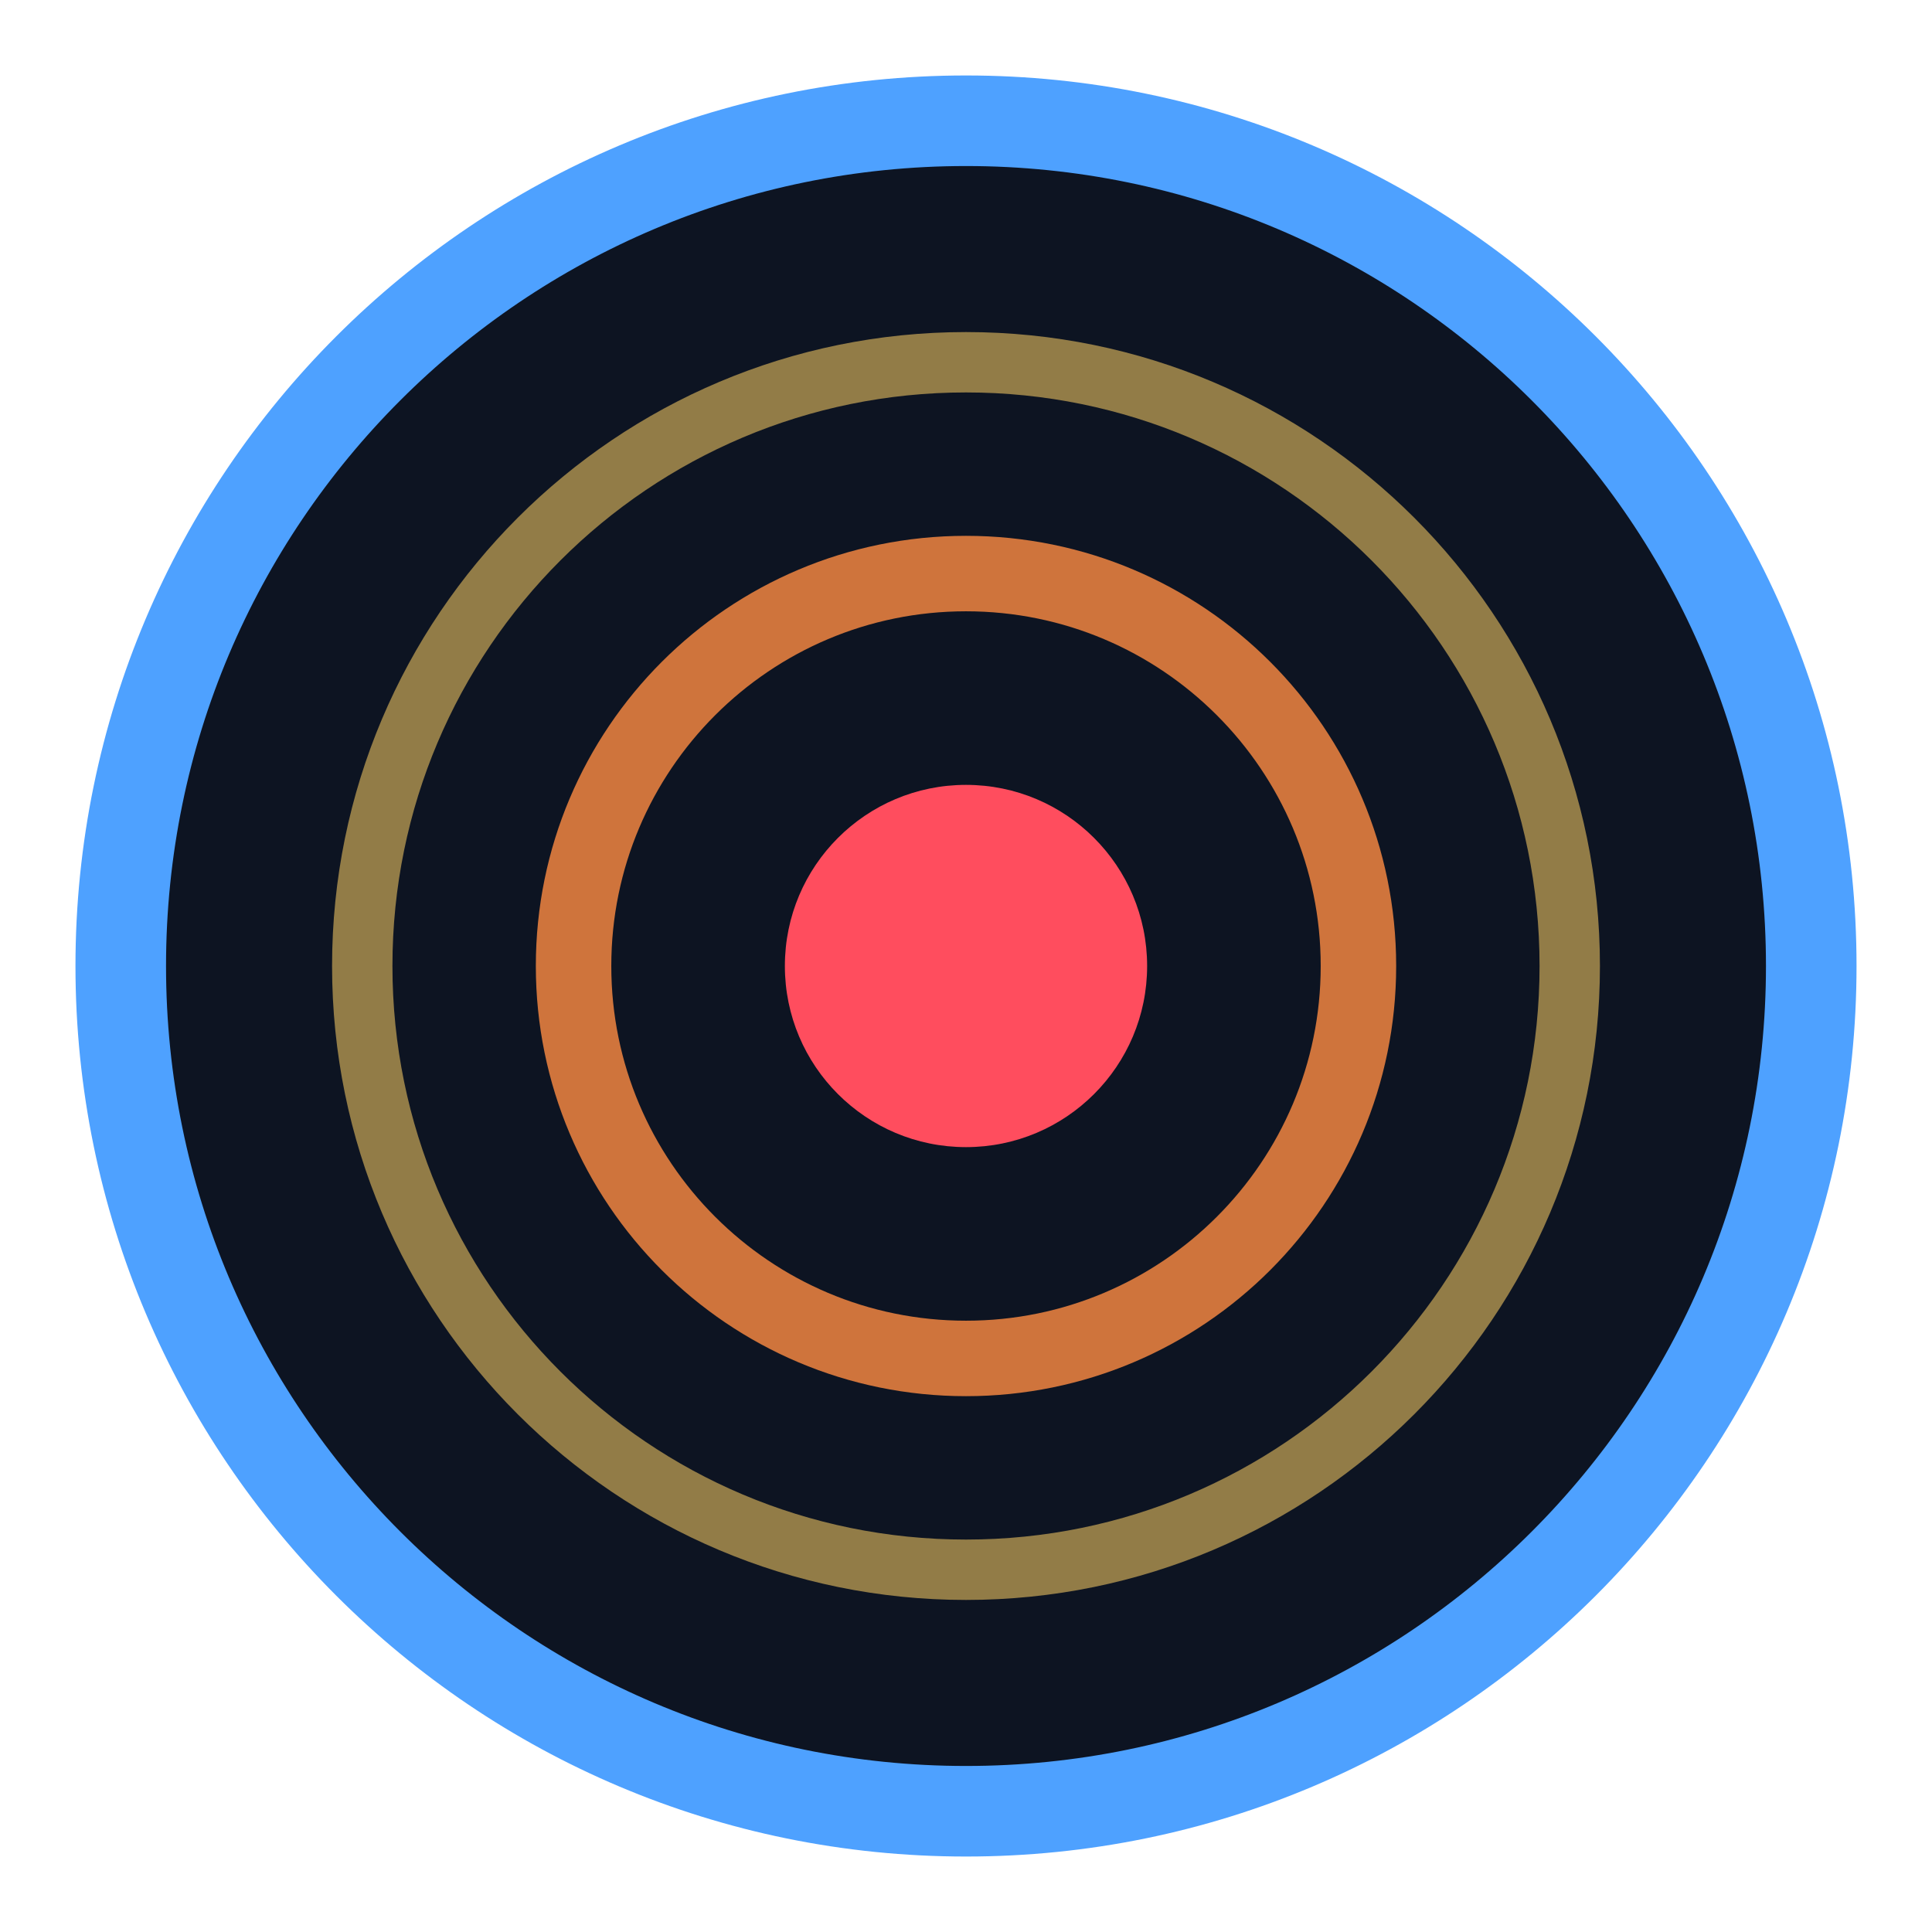
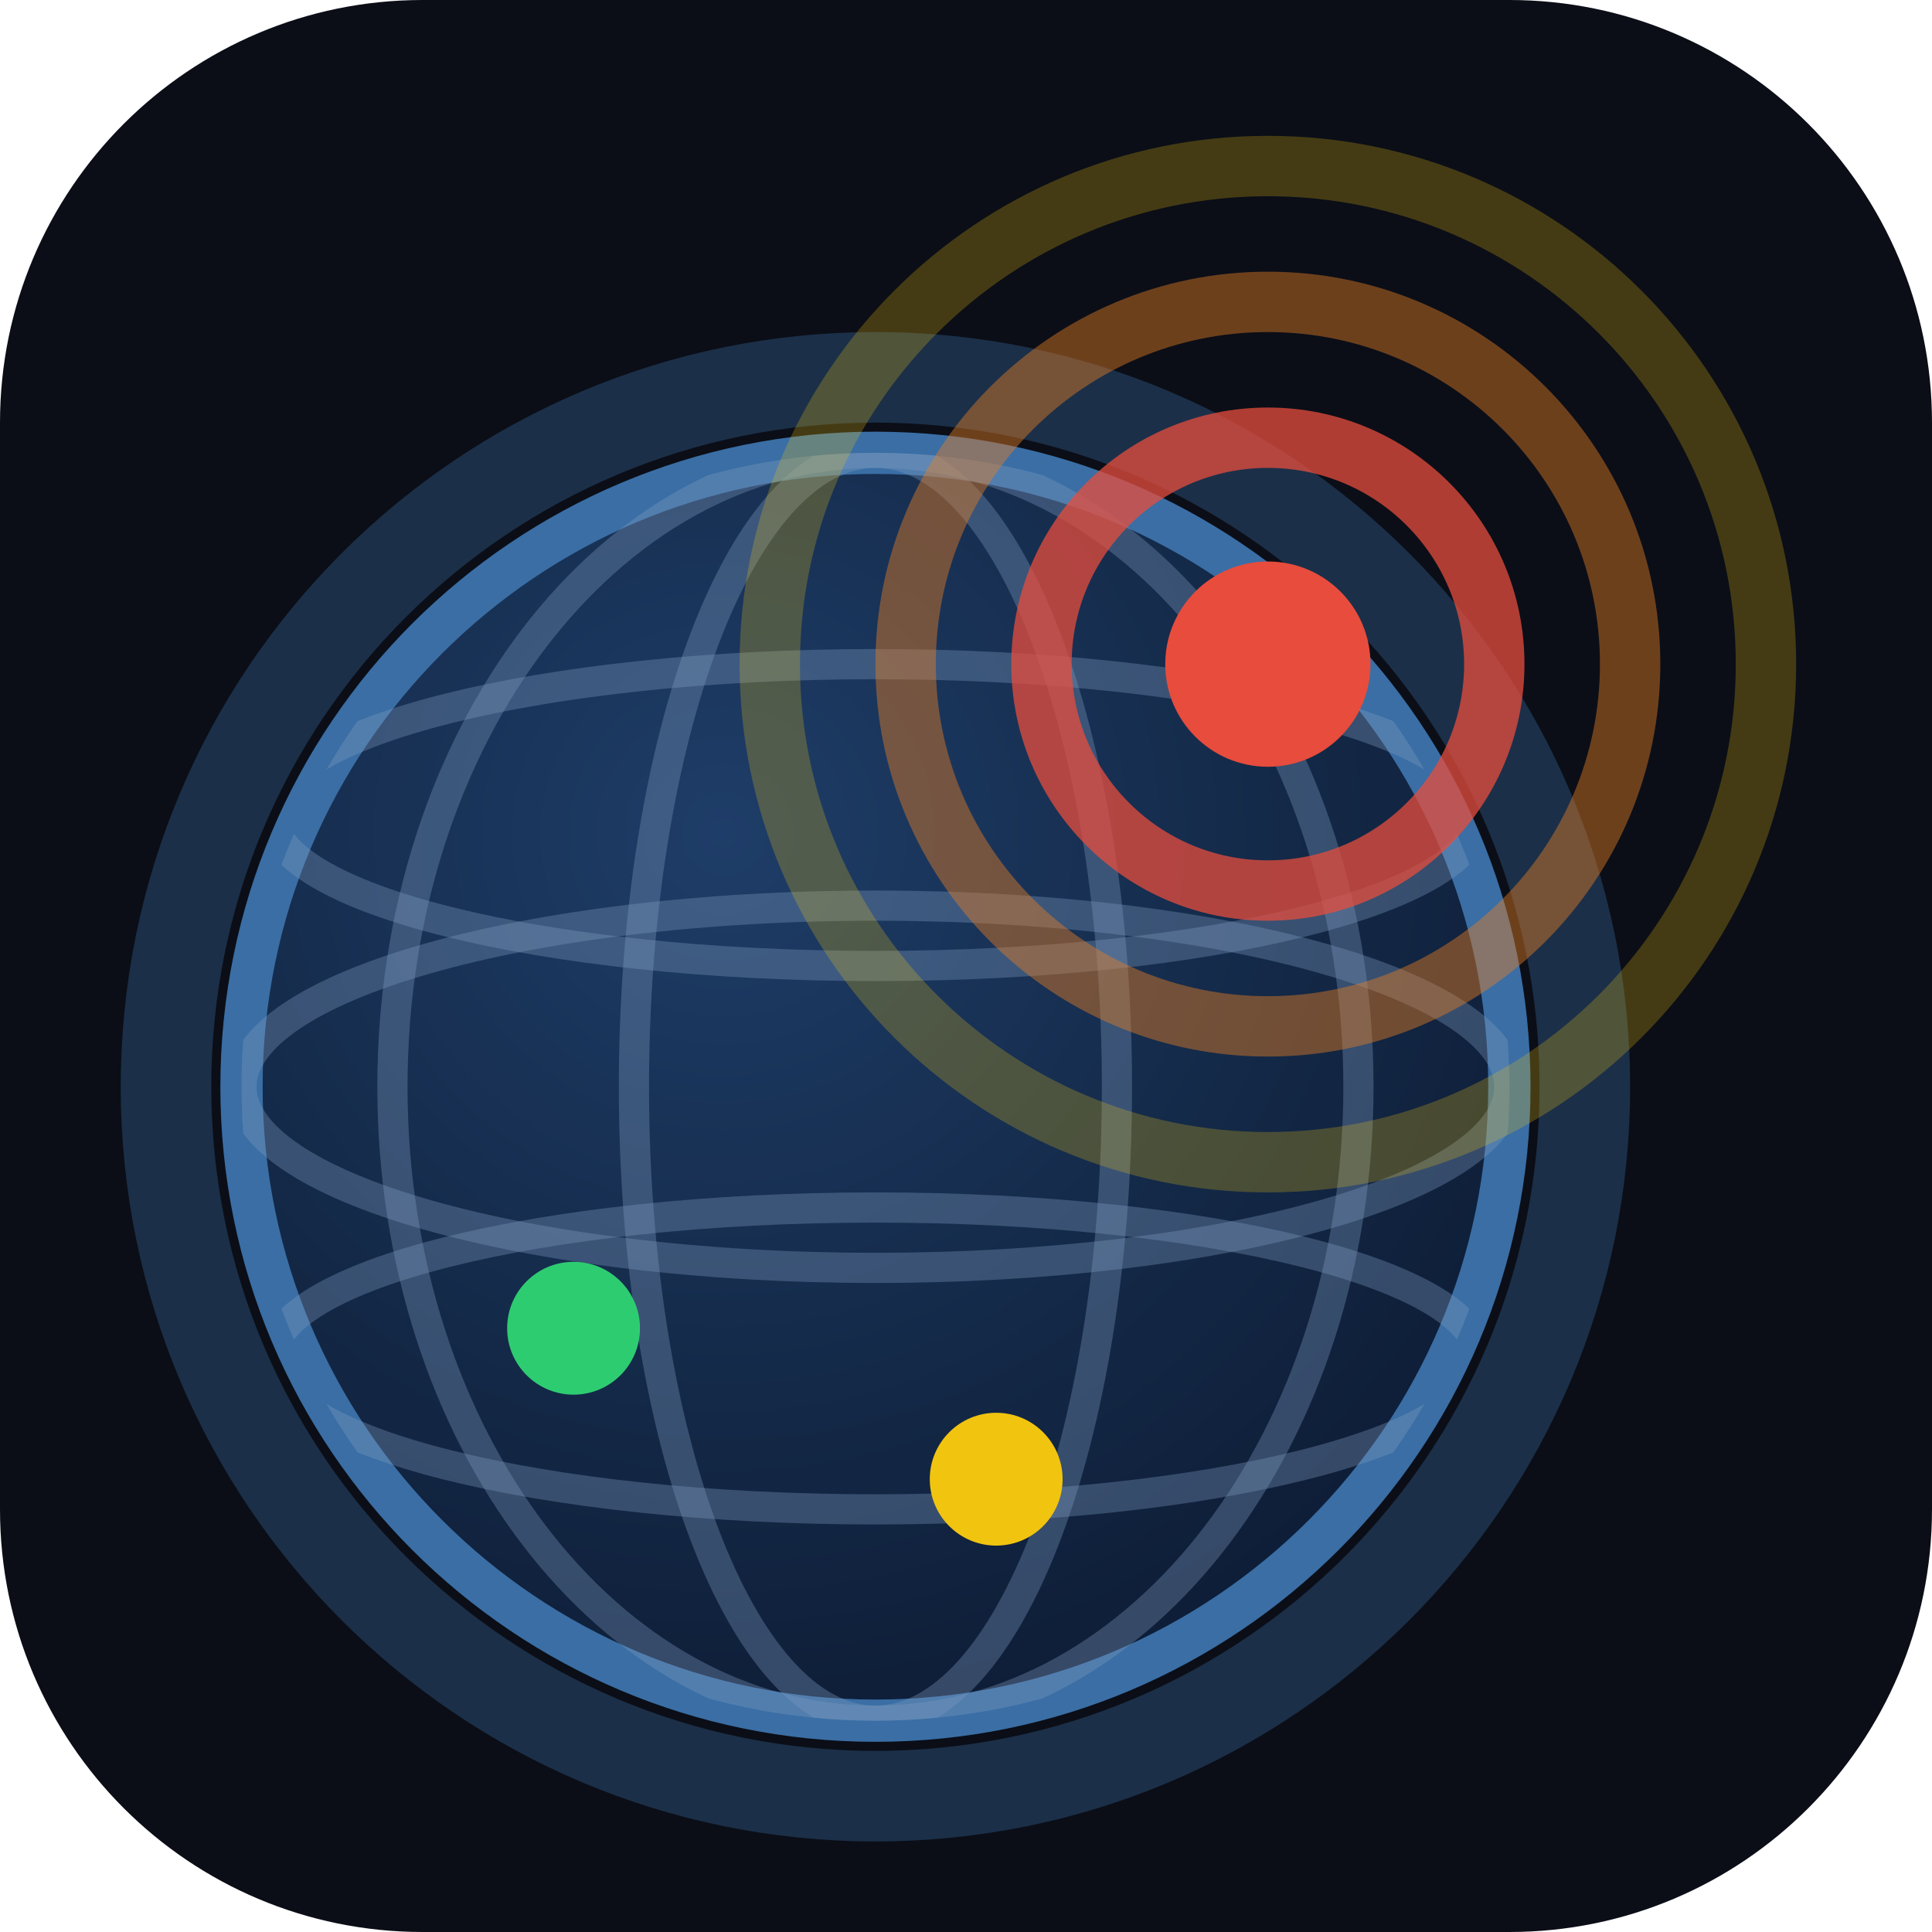
<svg xmlns="http://www.w3.org/2000/svg" viewBox="0 0 64 64">
-   <circle cx="32" cy="32" r="28" fill="#0d1422" stroke="#4ea1ff" stroke-width="3" />
-   <circle cx="32" cy="32" r="6" fill="#ff4d5e" />
-   <circle cx="32" cy="32" r="13" fill="none" stroke="#ff8c42" stroke-width="2.5" opacity="0.8" />
-   <circle cx="32" cy="32" r="20" fill="none" stroke="#ffd166" stroke-width="2" opacity="0.55" />
+   <defs>
+     <radialGradient id="globeShade" cx="38%" cy="30%" r="85%">
+       <stop offset="0%" stop-color="#1e3d68" />
+       <stop offset="55%" stop-color="#132846" />
+       <stop offset="100%" stop-color="#0c1830" />
+     </radialGradient>
+     <clipPath id="globeClip">
+       <circle cx="29" cy="36" r="21" />
+     </clipPath>
+   </defs>
+   <rect width="64" height="64" rx="14" fill="#0b0e17" />
+   <circle cx="29" cy="36" r="23.5" fill="none" stroke="#3a6ea5" stroke-opacity="0.35" stroke-width="3" />
+   <circle cx="29" cy="36" r="21" fill="url(#globeShade)" stroke="#3a6ea5" stroke-width="1.4" />
+   <g clip-path="url(#globeClip)" stroke="#7f9cc0" stroke-opacity="0.35" stroke-width="1" fill="none">
+     <ellipse cx="29" cy="36" rx="8" ry="21" />
+     <ellipse cx="29" cy="36" rx="16" ry="21" />
+     <ellipse cx="29" cy="27" rx="20" ry="5" />
+     <ellipse cx="29" cy="36" rx="21" ry="6" />
+     <ellipse cx="29" cy="45" rx="20" ry="5" />
+   </g>
+   <circle cx="19" cy="44" r="2.2" fill="#2ecc71" />
+   <circle cx="33" cy="49" r="2.2" fill="#f1c40f" />
+   <circle cx="42" cy="22" r="3.4" fill="#e74c3c" />
+   <circle cx="42" cy="22" r="7.5" fill="none" stroke="#e74c3c" stroke-opacity="0.75" stroke-width="2" />
+   <circle cx="42" cy="22" r="12" fill="none" stroke="#e67e22" stroke-opacity="0.45" stroke-width="2" />
+   <circle cx="42" cy="22" r="16.5" fill="none" stroke="#f1c40f" stroke-opacity="0.25" stroke-width="2" />
</svg>
